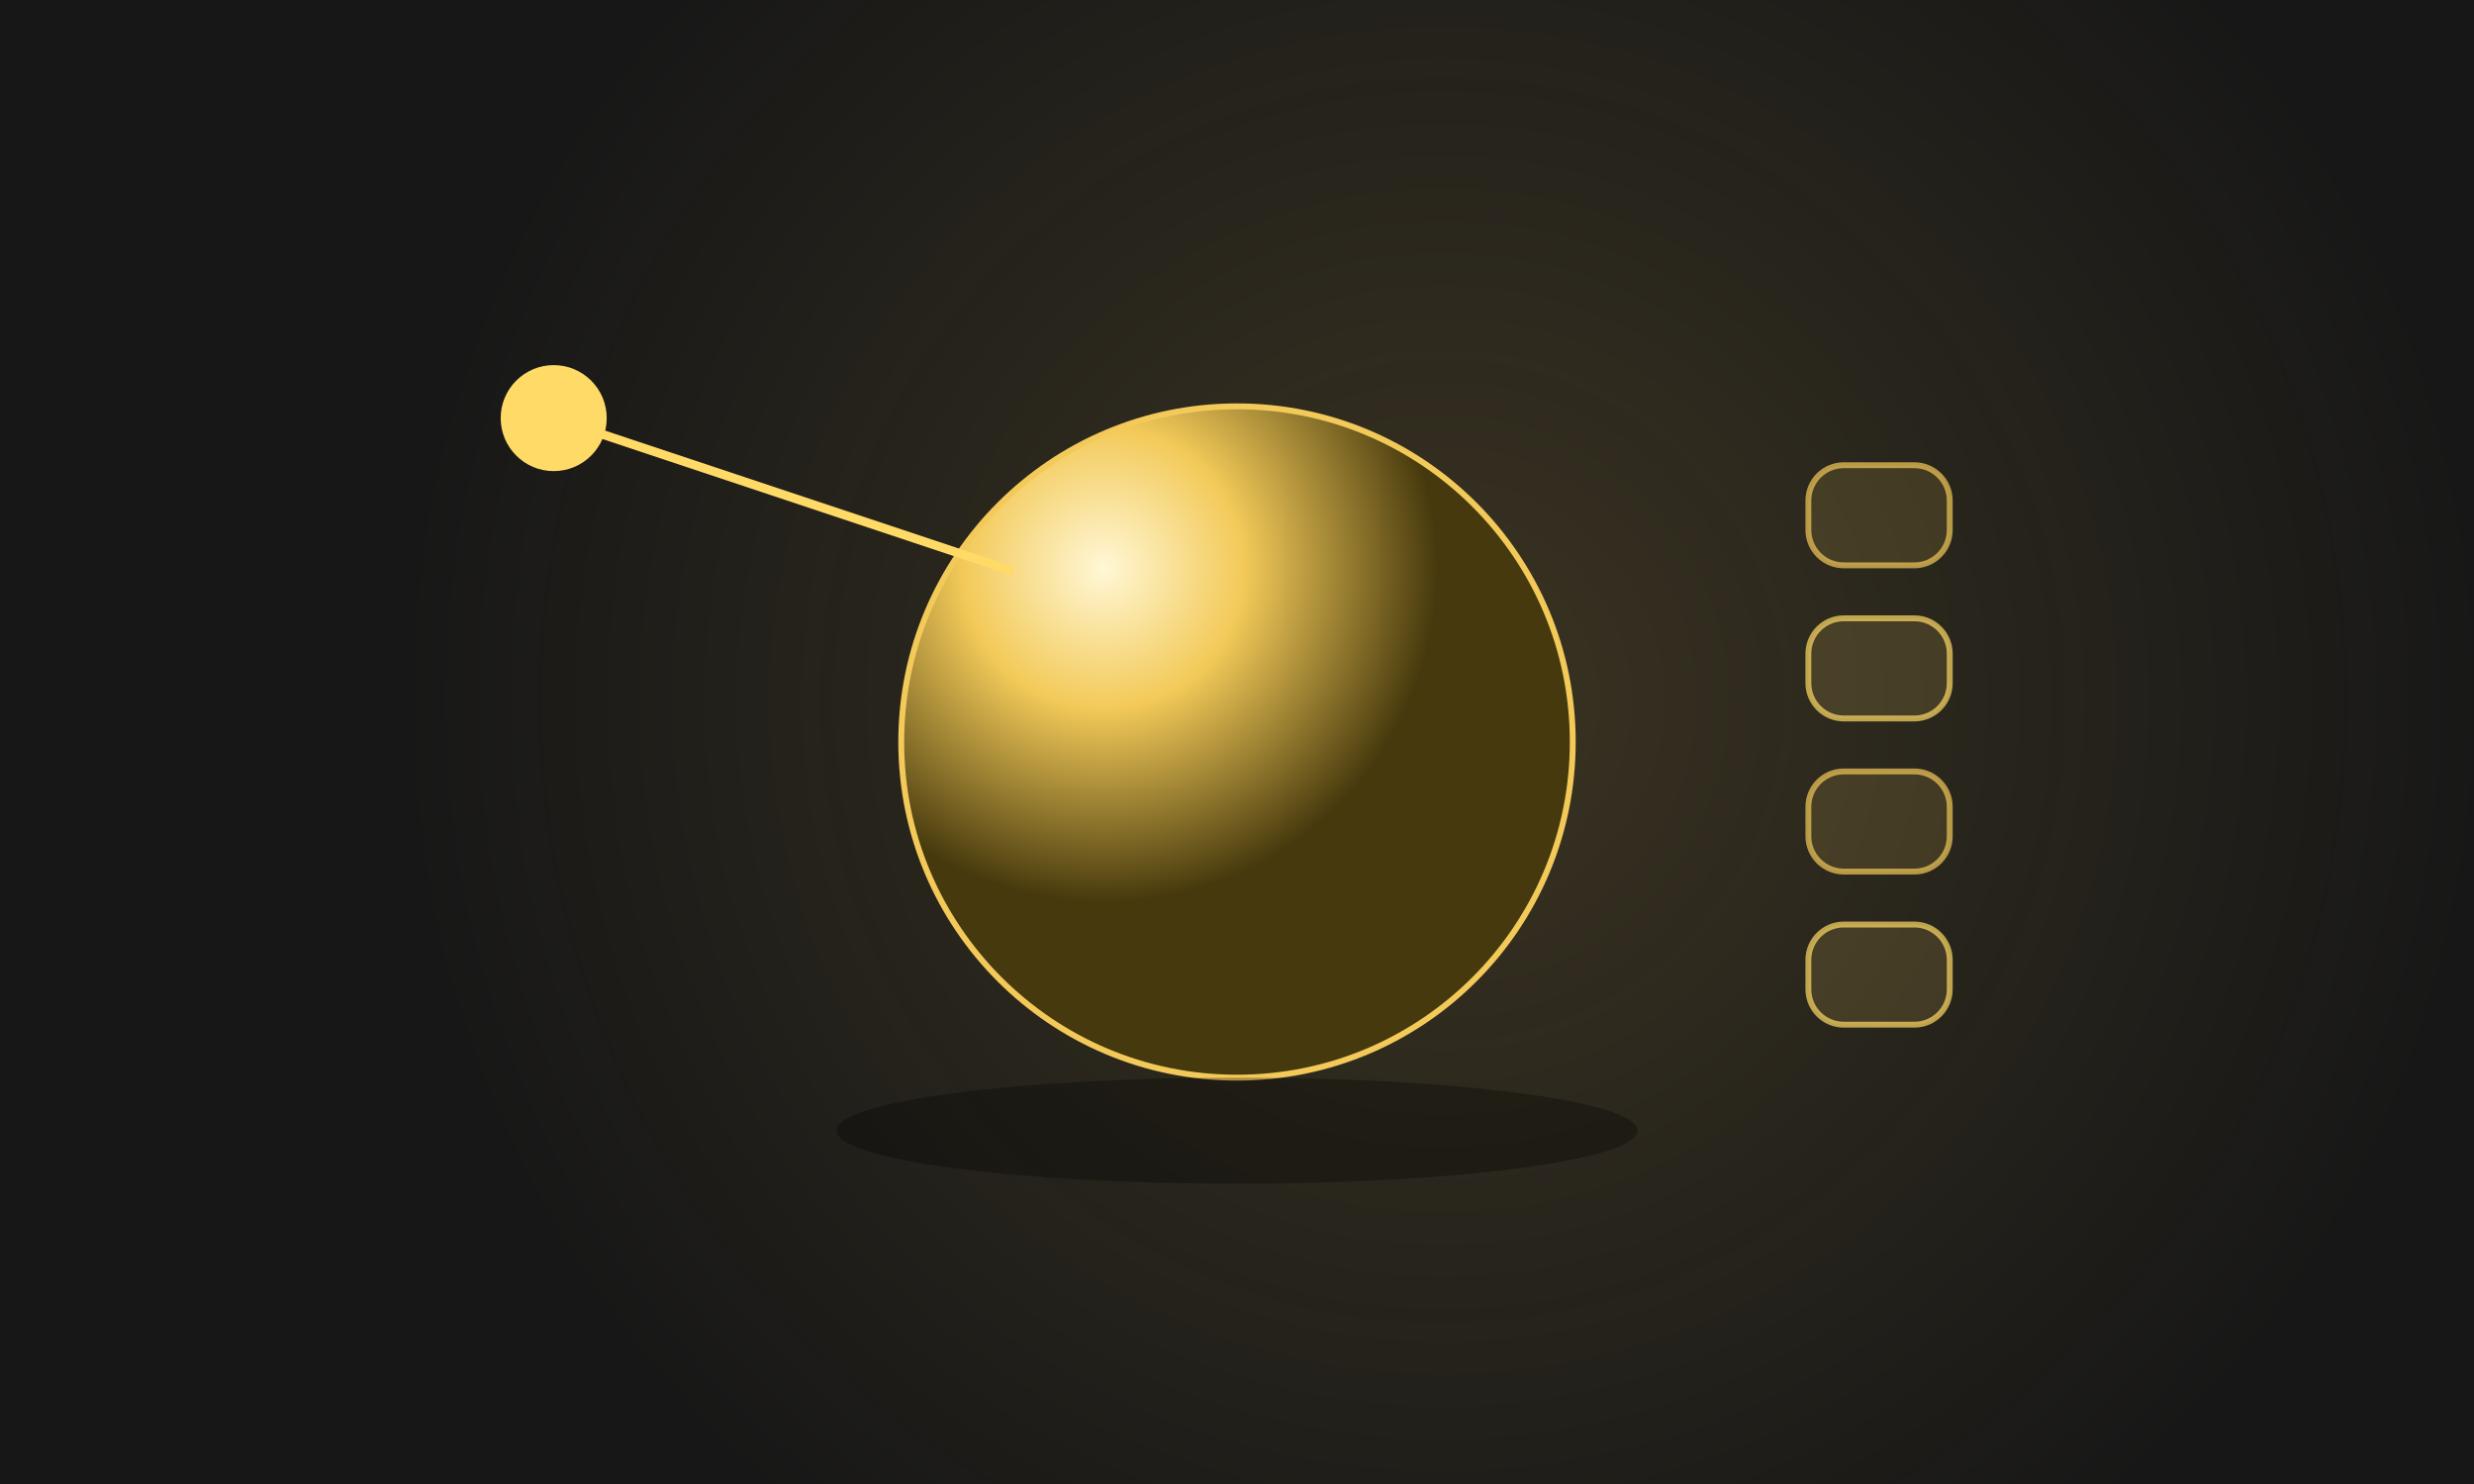
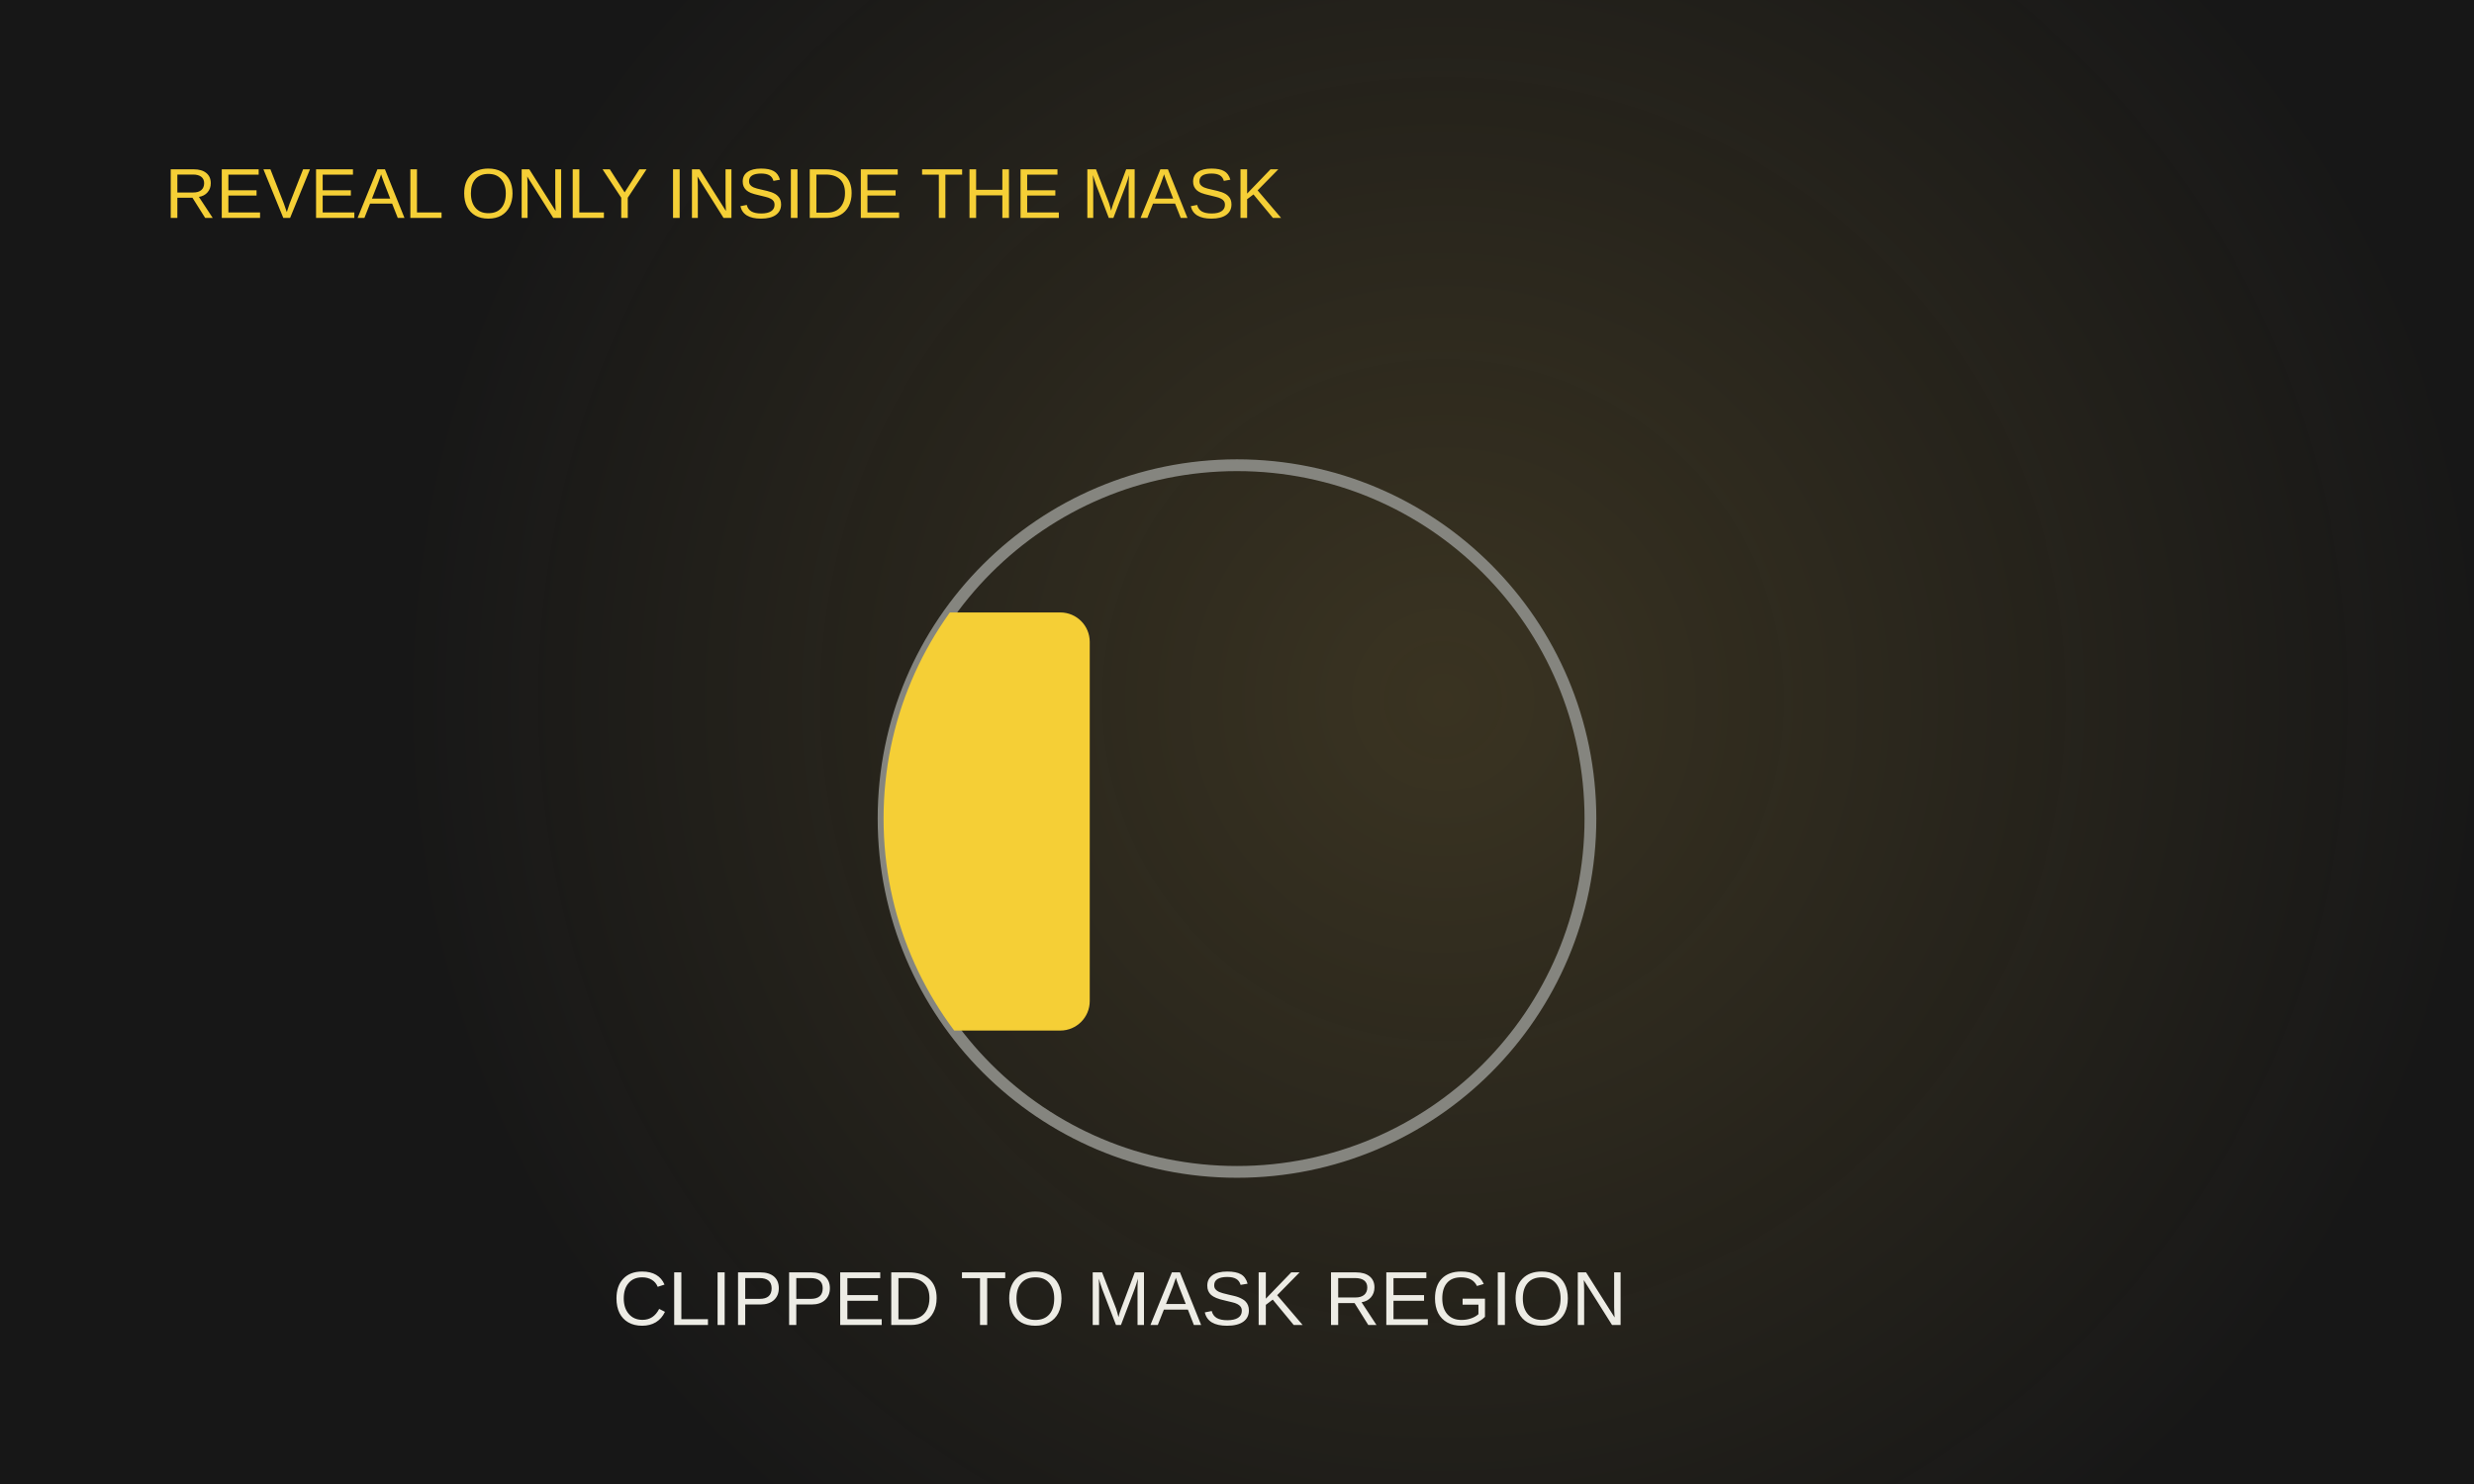
<svg xmlns="http://www.w3.org/2000/svg" class="article-cover" viewBox="0 0 420 252" role="img" aria-label="스프라이트 마스크 개념 도식">
  <defs>
    <radialGradient id="cover-sprite-mask-glow">
      <stop stop-color="hsl(44 86% 65%)" stop-opacity=".16" />
      <stop offset="1" stop-color="hsl(44 86% 65%)" stop-opacity="0" />
    </radialGradient>
    <radialGradient id="cover-sprite-mask-orb" cx="30%" cy="24%">
      <stop stop-color="#fff7d6" />
      <stop offset=".42" stop-color="hsl(44 86% 65%)" />
      <stop offset="1" stop-color="#46390d" />
    </radialGradient>
  </defs>
  <rect width="420" height="252" fill="#171717" />
  <circle cx="245" cy="119" r="175" fill="url(#cover-sprite-mask-glow)" />
-   <circle cx="210" cy="126" r="57" fill="url(#cover-sprite-mask-orb)" stroke="hsl(44 86% 65%)" />
-   <ellipse cx="210" cy="192" rx="68" ry="9" fill="#000" fill-opacity=".3" />
-   <path d="M94 71L172 97" stroke="#ffda66" stroke-width="1.5" fill="none" />
-   <circle cx="94" cy="71" r="9" fill="#ffda66" />
-   <rect x="307" y="79" width="24" height="17" rx="6" fill="hsl(44 86% 65%)" fill-opacity=".13" stroke="hsl(44 86% 65%)" stroke-opacity=".7" />
-   <rect x="307" y="105" width="24" height="17" rx="6" fill="#ffda66" fill-opacity=".13" stroke="#ffda66" stroke-opacity=".7" />
-   <rect x="307" y="131" width="24" height="17" rx="6" fill="hsl(44 86% 65%)" fill-opacity=".13" stroke="hsl(44 86% 65%)" stroke-opacity=".7" />
-   <rect x="307" y="157" width="24" height="17" rx="6" fill="#ffda66" fill-opacity=".13" stroke="#ffda66" stroke-opacity=".7" />
+   <g class="technical-scene" data-scene="sprite-mask">
+     <text x="28" y="37" fill="#f5cf36" font-family="Arial,sans-serif" font-size="12">REVEAL ONLY INSIDE THE MASK</text>
+     <defs>
+       <clipPath id="sprite-scene-mask">
+         <circle cx="210" cy="139" r="60" />
+       </clipPath>
+     </defs>
+     <circle cx="210" cy="139" r="60" fill="none" stroke="#85857f" stroke-width="2" />
+     <g clip-path="url(#sprite-scene-mask)">
+       <g>
+         <rect x="131" y="104" width="54" height="71" rx="5" fill="#f5cf36" />
+         <circle cx="157" cy="88" r="11" fill="#edece5" />
+         <animateTransform attributeName="transform" type="translate" values="0 0;140 0;0 0" dur="5s" repeatCount="indefinite" />
+       </g>
+     </g>
+     <text x="104" y="225" fill="#edece5" font-family="Arial,sans-serif" font-size="13">CLIPPED TO MASK REGION</text>
+   </g>
</svg>
